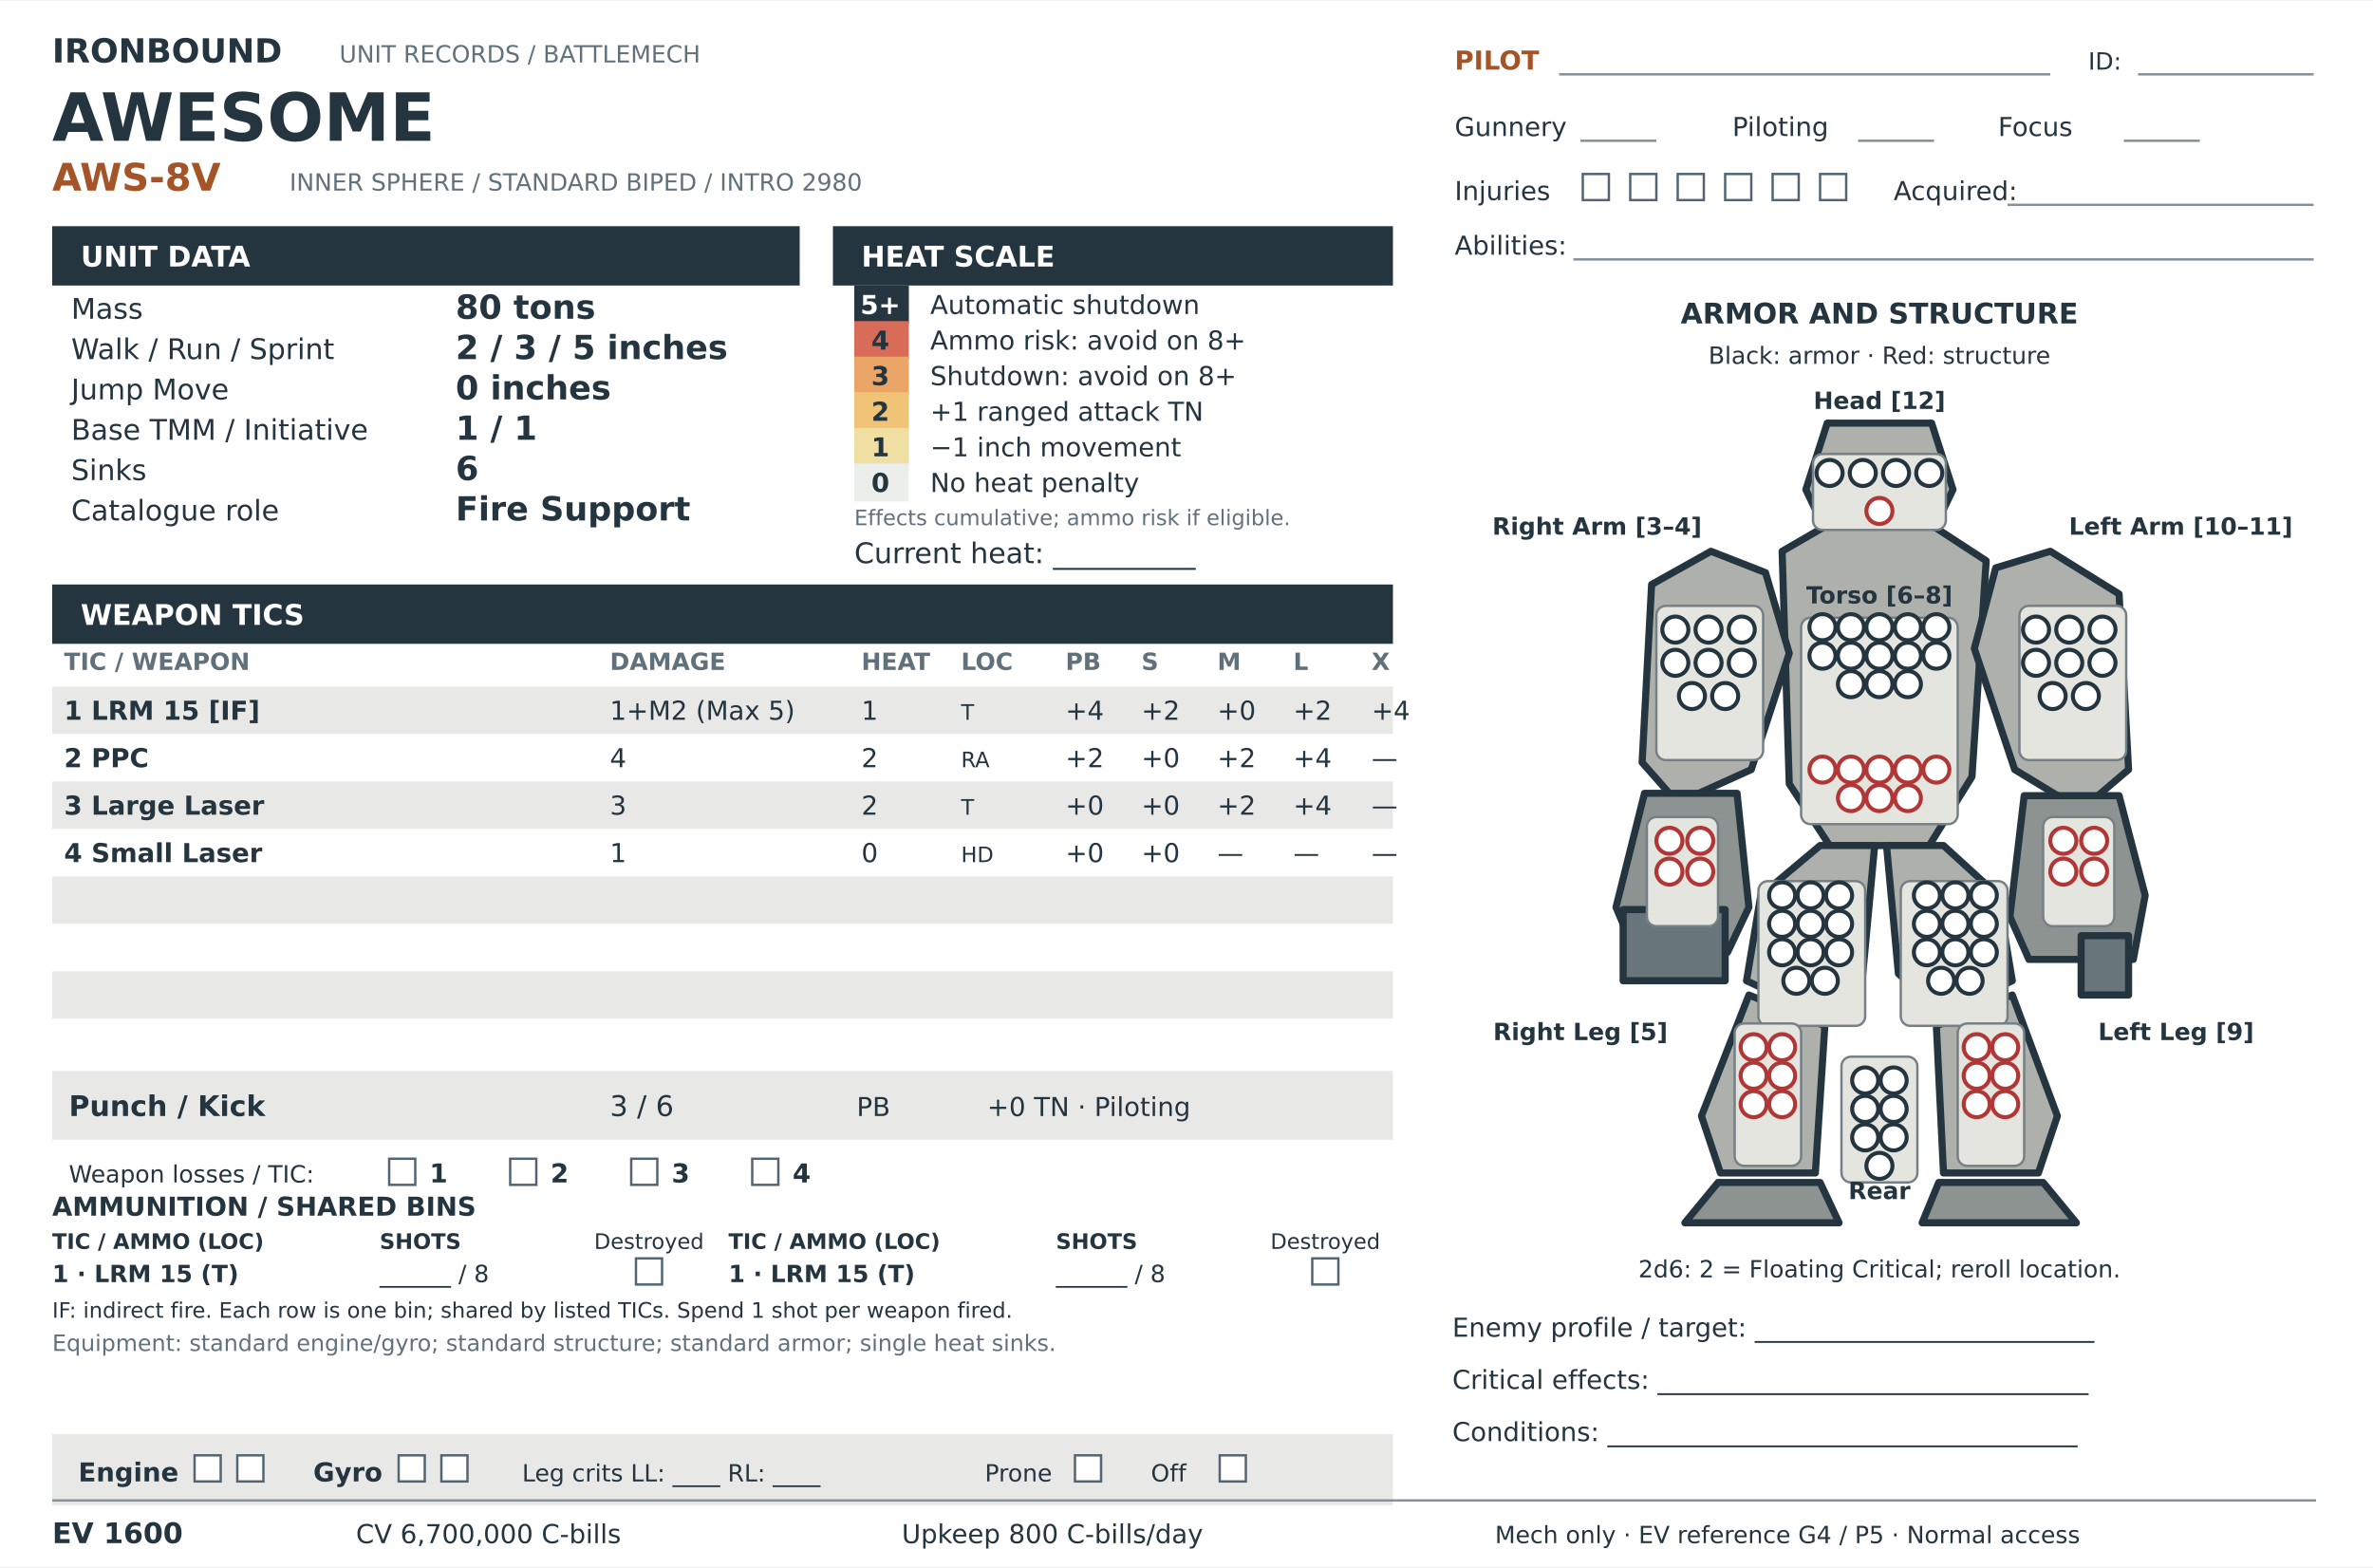
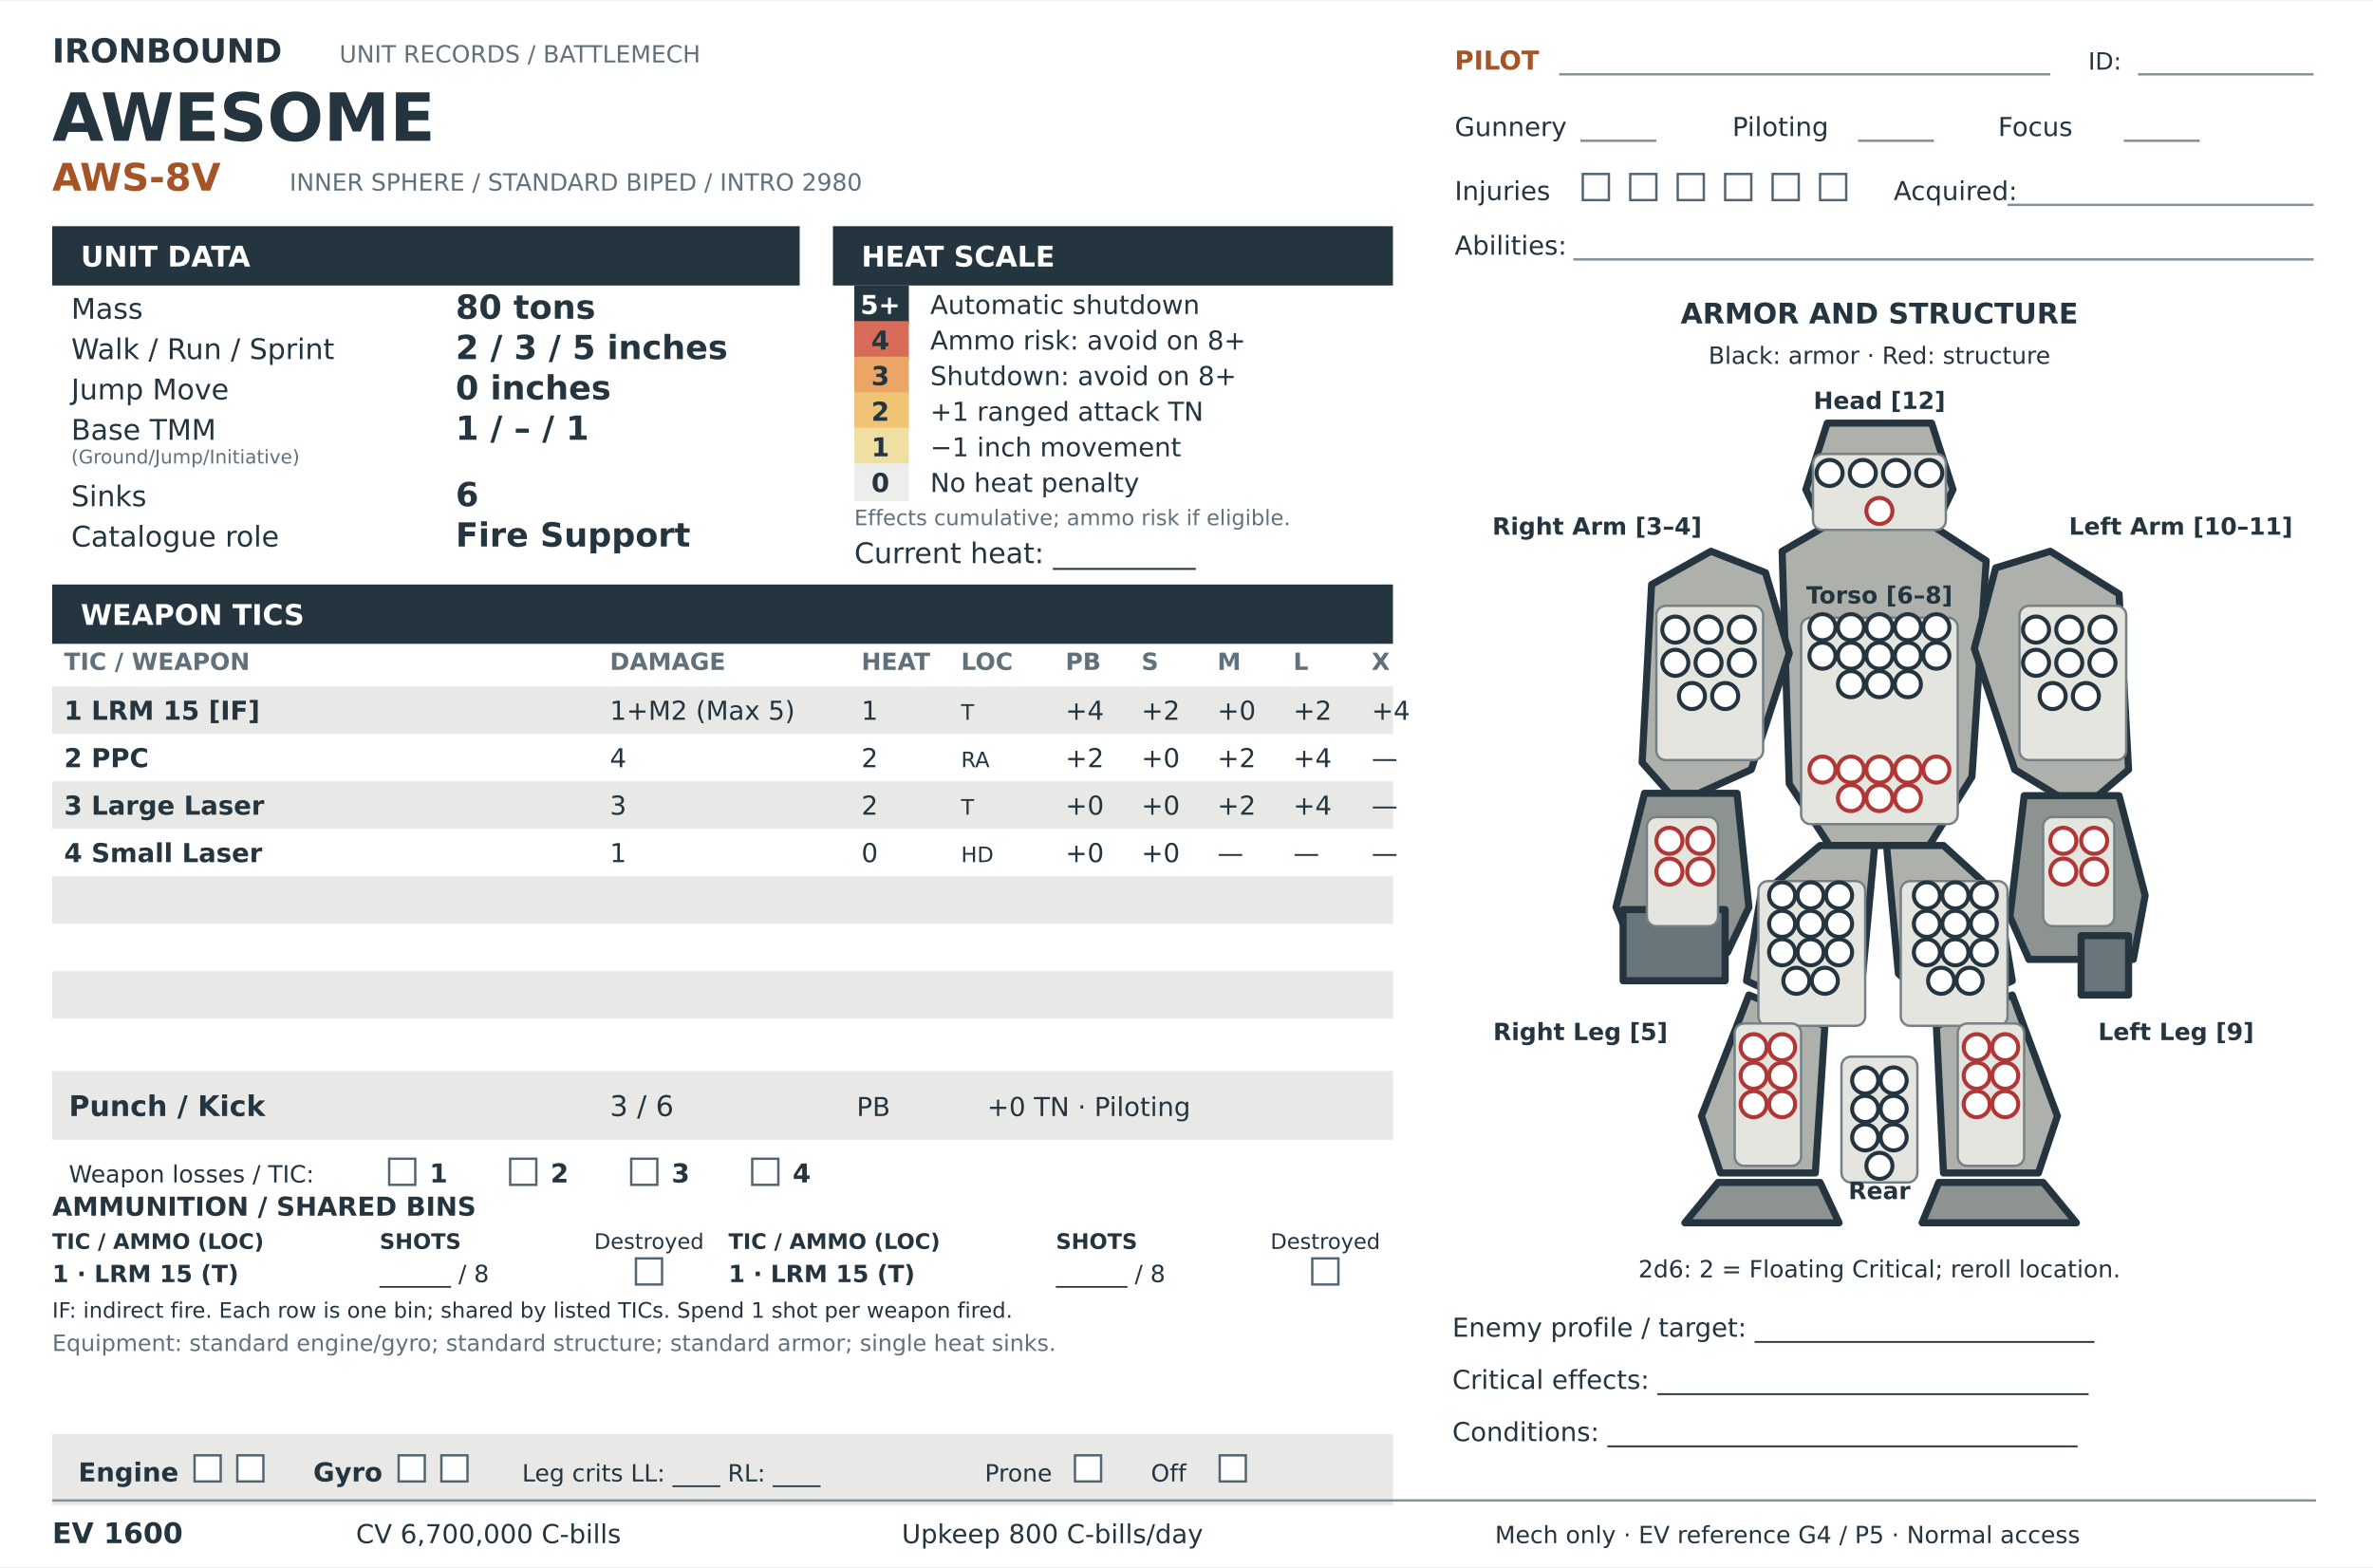
<svg xmlns="http://www.w3.org/2000/svg" width="277mm" height="183mm" viewBox="0 0 1000 660" role="img" aria-labelledby="title desc">
  <g font-family="Arial, Helvetica, sans-serif">
    <rect x="0" y="0" width="1000" height="660" rx="0" fill="#fff" stroke="none" />
    <text x="22" y="26" font-family="DejaVu Sans, Arial, sans-serif" font-size="14" font-weight="bold" fill="#243540" text-anchor="start">IRONBOUND</text>
    <text x="143" y="26" font-family="DejaVu Sans, Arial, sans-serif" font-size="10" fill="#61717c" text-anchor="start">UNIT RECORDS / BATTLEMECH</text>
    <text x="22" y="59" font-family="DejaVu Sans, Arial, sans-serif" font-size="28" font-weight="bold" fill="#243540" text-anchor="start">AWESOME</text>
    <text x="22" y="80" font-family="DejaVu Sans, Arial, sans-serif" font-size="16" font-weight="bold" fill="#a45426" text-anchor="start">AWS-8V</text>
    <text x="122" y="80" font-family="DejaVu Sans, Arial, sans-serif" font-size="10" fill="#61717c" text-anchor="start">INNER SPHERE / STANDARD BIPED / INTRO 2980</text>
    <text x="613" y="29" font-family="DejaVu Sans, Arial, sans-serif" font-size="11" font-weight="bold" fill="#a45426" text-anchor="start">PILOT</text>
    <path d="M657 31H864" fill="none" stroke="#83919a" />
    <text x="880" y="29" font-family="DejaVu Sans, Arial, sans-serif" font-size="10" fill="#243540" text-anchor="start">ID:</text>
    <path d="M901 31H975" fill="none" stroke="#83919a" />
    <text x="613" y="57" font-family="DejaVu Sans, Arial, sans-serif" font-size="11" fill="#243540" text-anchor="start">Gunnery</text>
    <path d="M666 59H698" fill="none" stroke="#83919a" />
    <text x="730" y="57" font-family="DejaVu Sans, Arial, sans-serif" font-size="11" fill="#243540" text-anchor="start">Piloting</text>
    <path d="M783 59H815" fill="none" stroke="#83919a" />
    <text x="842" y="57" font-family="DejaVu Sans, Arial, sans-serif" font-size="11" fill="#243540" text-anchor="start">Focus</text>
    <path d="M895 59H927" fill="none" stroke="#83919a" />
    <text x="613" y="84" font-family="DejaVu Sans, Arial, sans-serif" font-size="11" fill="#243540" text-anchor="start">Injuries</text>
    <rect x="667" y="73" width="11" height="11" rx="0" fill="#fff" stroke="#536572" />
    <rect x="687" y="73" width="11" height="11" rx="0" fill="#fff" stroke="#536572" />
    <rect x="707" y="73" width="11" height="11" rx="0" fill="#fff" stroke="#536572" />
    <rect x="727" y="73" width="11" height="11" rx="0" fill="#fff" stroke="#536572" />
    <rect x="747" y="73" width="11" height="11" rx="0" fill="#fff" stroke="#536572" />
    <rect x="767" y="73" width="11" height="11" rx="0" fill="#fff" stroke="#536572" />
    <text x="798" y="84" font-family="DejaVu Sans, Arial, sans-serif" font-size="11" fill="#243540" text-anchor="start">Acquired:</text>
    <path d="M846 86H975" fill="none" stroke="#83919a" />
    <text x="613" y="107" font-family="DejaVu Sans, Arial, sans-serif" font-size="11" fill="#243540" text-anchor="start">Abilities:</text>
    <path d="M663 109H975" fill="none" stroke="#83919a" />
    <rect x="22" y="95" width="315" height="25" rx="0" fill="#243540" stroke="none" />
    <text x="34" y="112" font-family="DejaVu Sans, Arial, sans-serif" font-size="12" font-weight="bold" fill="#fff" text-anchor="start">UNIT DATA</text>
    <rect x="351" y="95" width="236" height="25" rx="0" fill="#243540" stroke="none" />
    <text x="363" y="112" font-family="DejaVu Sans, Arial, sans-serif" font-size="12" font-weight="bold" fill="#fff" text-anchor="start">HEAT SCALE</text>
    <text x="30" y="134" font-family="DejaVu Sans, Arial, sans-serif" font-size="12" fill="#243540" text-anchor="start">Mass</text>
    <text x="192" y="134" font-family="DejaVu Sans, Arial, sans-serif" font-size="14" font-weight="bold" fill="#243540" text-anchor="start">80 tons</text>
    <text x="30" y="151" font-family="DejaVu Sans, Arial, sans-serif" font-size="12" fill="#243540" text-anchor="start">Walk / Run / Sprint</text>
    <text x="192" y="151" font-family="DejaVu Sans, Arial, sans-serif" font-size="14" font-weight="bold" fill="#243540" text-anchor="start">2 / 3 / 5 inches</text>
    <text x="30" y="168" font-family="DejaVu Sans, Arial, sans-serif" font-size="12" fill="#243540" text-anchor="start">Jump Move</text>
    <text x="192" y="168" font-family="DejaVu Sans, Arial, sans-serif" font-size="14" font-weight="bold" fill="#243540" text-anchor="start">0 inches</text>
-     <text x="30" y="185" font-family="DejaVu Sans, Arial, sans-serif" font-size="12" fill="#243540" text-anchor="start">Base TMM / Initiative</text>
-     <text x="192" y="185" font-family="DejaVu Sans, Arial, sans-serif" font-size="14" font-weight="bold" fill="#243540" text-anchor="start">1 / 1</text>
-     <text x="30" y="202" font-family="DejaVu Sans, Arial, sans-serif" font-size="12" fill="#243540" text-anchor="start">Sinks</text>
-     <text x="192" y="202" font-family="DejaVu Sans, Arial, sans-serif" font-size="14" font-weight="bold" fill="#243540" text-anchor="start">6</text>
-     <text x="30" y="219" font-family="DejaVu Sans, Arial, sans-serif" font-size="12" fill="#243540" text-anchor="start">Catalogue role</text>
-     <text x="192" y="219" font-family="DejaVu Sans, Arial, sans-serif" font-size="14" font-weight="bold" fill="#243540" text-anchor="start">Fire Support</text>
+     <text x="30" y="185" font-family="DejaVu Sans, Arial, sans-serif" font-size="12" fill="#243540" text-anchor="start">Base TMM</text>
+     <text x="30" y="195" font-family="DejaVu Sans, Arial, sans-serif" font-size="8" fill="#61717c" text-anchor="start">(Ground/Jump/Initiative)</text>
+     <text x="192" y="185" font-family="DejaVu Sans, Arial, sans-serif" font-size="14" font-weight="bold" fill="#243540" text-anchor="start">1 / – / 1</text>
+     <text x="30" y="213" font-family="DejaVu Sans, Arial, sans-serif" font-size="12" fill="#243540" text-anchor="start">Sinks</text>
+     <text x="192" y="213" font-family="DejaVu Sans, Arial, sans-serif" font-size="14" font-weight="bold" fill="#243540" text-anchor="start">6</text>
+     <text x="30" y="230" font-family="DejaVu Sans, Arial, sans-serif" font-size="12" fill="#243540" text-anchor="start">Catalogue role</text>
+     <text x="192" y="230" font-family="DejaVu Sans, Arial, sans-serif" font-size="14" font-weight="bold" fill="#243540" text-anchor="start">Fire Support</text>
    <rect x="360" y="120" width="23" height="16" rx="0" fill="#263640" stroke="none" />
    <text x="371" y="132" font-family="DejaVu Sans, Arial, sans-serif" font-size="11" font-weight="bold" fill="#fff" text-anchor="middle">5+</text>
    <text x="392" y="132" font-family="DejaVu Sans, Arial, sans-serif" font-size="11" fill="#243540" text-anchor="start">Automatic shutdown</text>
    <rect x="360" y="135" width="23" height="16" rx="0" fill="#d96c59" stroke="none" />
    <text x="371" y="147" font-family="DejaVu Sans, Arial, sans-serif" font-size="11" font-weight="bold" fill="#243540" text-anchor="middle">4</text>
    <text x="392" y="147" font-family="DejaVu Sans, Arial, sans-serif" font-size="11" fill="#243540" text-anchor="start">Ammo risk: avoid on 8+</text>
    <rect x="360" y="150" width="23" height="16" rx="0" fill="#eba667" stroke="none" />
    <text x="371" y="162" font-family="DejaVu Sans, Arial, sans-serif" font-size="11" font-weight="bold" fill="#243540" text-anchor="middle">3</text>
    <text x="392" y="162" font-family="DejaVu Sans, Arial, sans-serif" font-size="11" fill="#243540" text-anchor="start">Shutdown: avoid on 8+</text>
    <rect x="360" y="165" width="23" height="16" rx="0" fill="#f0c476" stroke="none" />
    <text x="371" y="177" font-family="DejaVu Sans, Arial, sans-serif" font-size="11" font-weight="bold" fill="#243540" text-anchor="middle">2</text>
    <text x="392" y="177" font-family="DejaVu Sans, Arial, sans-serif" font-size="11" fill="#243540" text-anchor="start">+1 ranged attack TN</text>
    <rect x="360" y="180" width="23" height="16" rx="0" fill="#efdfa2" stroke="none" />
    <text x="371" y="192" font-family="DejaVu Sans, Arial, sans-serif" font-size="11" font-weight="bold" fill="#243540" text-anchor="middle">1</text>
    <text x="392" y="192" font-family="DejaVu Sans, Arial, sans-serif" font-size="11" fill="#243540" text-anchor="start">−1 inch movement</text>
    <rect x="360" y="195" width="23" height="16" rx="0" fill="#eceeeb" stroke="none" />
    <text x="371" y="207" font-family="DejaVu Sans, Arial, sans-serif" font-size="11" font-weight="bold" fill="#243540" text-anchor="middle">0</text>
    <text x="392" y="207" font-family="DejaVu Sans, Arial, sans-serif" font-size="11" fill="#243540" text-anchor="start">No heat penalty</text>
    <text x="360" y="221" font-family="DejaVu Sans, Arial, sans-serif" font-size="9" fill="#61717c" text-anchor="start">Effects cumulative; ammo risk if eligible.</text>
    <text x="360" y="237" font-family="DejaVu Sans, Arial, sans-serif" font-size="12" fill="#243540" text-anchor="start">Current heat: __________</text>
    <rect x="22" y="246" width="565" height="25" rx="0" fill="#243540" stroke="none" />
    <text x="34" y="263" font-family="DejaVu Sans, Arial, sans-serif" font-size="12" font-weight="bold" fill="#fff" text-anchor="start">WEAPON TICS</text>
    <text x="27" y="282" font-family="DejaVu Sans, Arial, sans-serif" font-size="10" font-weight="bold" fill="#61717c" text-anchor="start">TIC / WEAPON</text>
    <text x="257" y="282" font-family="DejaVu Sans, Arial, sans-serif" font-size="10" font-weight="bold" fill="#61717c" text-anchor="start">DAMAGE</text>
    <text x="363" y="282" font-family="DejaVu Sans, Arial, sans-serif" font-size="10" font-weight="bold" fill="#61717c" text-anchor="start">HEAT</text>
    <text x="405" y="282" font-family="DejaVu Sans, Arial, sans-serif" font-size="10" font-weight="bold" fill="#61717c" text-anchor="start">LOC</text>
    <text x="449" y="282" font-family="DejaVu Sans, Arial, sans-serif" font-size="10" font-weight="bold" fill="#61717c" text-anchor="start">PB</text>
    <text x="481" y="282" font-family="DejaVu Sans, Arial, sans-serif" font-size="10" font-weight="bold" fill="#61717c" text-anchor="start">S</text>
    <text x="513" y="282" font-family="DejaVu Sans, Arial, sans-serif" font-size="10" font-weight="bold" fill="#61717c" text-anchor="start">M</text>
    <text x="545" y="282" font-family="DejaVu Sans, Arial, sans-serif" font-size="10" font-weight="bold" fill="#61717c" text-anchor="start">L</text>
    <text x="578" y="282" font-family="DejaVu Sans, Arial, sans-serif" font-size="10" font-weight="bold" fill="#61717c" text-anchor="start">X</text>
    <rect x="22" y="289" width="565" height="20" rx="0" fill="#e8e9e7" stroke="none" />
    <text x="27" y="303" font-family="DejaVu Sans, Arial, sans-serif" font-size="11" fill="#243540" text-anchor="start" font-weight="bold">1  LRM 15 [IF]</text>
    <text x="257" y="303" font-family="DejaVu Sans, Arial, sans-serif" font-size="11" fill="#243540" text-anchor="start">1+M2 (Max 5)</text>
    <text x="363" y="303" font-family="DejaVu Sans, Arial, sans-serif" font-size="11" fill="#243540" text-anchor="start">1</text>
    <text x="405" y="303" font-family="DejaVu Sans, Arial, sans-serif" font-size="9" fill="#243540" text-anchor="start">T</text>
    <text x="449" y="303" font-family="DejaVu Sans, Arial, sans-serif" font-size="11" fill="#243540" text-anchor="start">+4</text>
    <text x="481" y="303" font-family="DejaVu Sans, Arial, sans-serif" font-size="11" fill="#243540" text-anchor="start">+2</text>
    <text x="513" y="303" font-family="DejaVu Sans, Arial, sans-serif" font-size="11" fill="#243540" text-anchor="start">+0</text>
    <text x="545" y="303" font-family="DejaVu Sans, Arial, sans-serif" font-size="11" fill="#243540" text-anchor="start">+2</text>
    <text x="578" y="303" font-family="DejaVu Sans, Arial, sans-serif" font-size="11" fill="#243540" text-anchor="start">+4</text>
    <text x="27" y="323" font-family="DejaVu Sans, Arial, sans-serif" font-size="11" fill="#243540" text-anchor="start" font-weight="bold">2  PPC</text>
    <text x="257" y="323" font-family="DejaVu Sans, Arial, sans-serif" font-size="11" fill="#243540" text-anchor="start">4</text>
    <text x="363" y="323" font-family="DejaVu Sans, Arial, sans-serif" font-size="11" fill="#243540" text-anchor="start">2</text>
    <text x="405" y="323" font-family="DejaVu Sans, Arial, sans-serif" font-size="9" fill="#243540" text-anchor="start">RA</text>
    <text x="449" y="323" font-family="DejaVu Sans, Arial, sans-serif" font-size="11" fill="#243540" text-anchor="start">+2</text>
    <text x="481" y="323" font-family="DejaVu Sans, Arial, sans-serif" font-size="11" fill="#243540" text-anchor="start">+0</text>
    <text x="513" y="323" font-family="DejaVu Sans, Arial, sans-serif" font-size="11" fill="#243540" text-anchor="start">+2</text>
    <text x="545" y="323" font-family="DejaVu Sans, Arial, sans-serif" font-size="11" fill="#243540" text-anchor="start">+4</text>
    <text x="578" y="323" font-family="DejaVu Sans, Arial, sans-serif" font-size="11" fill="#243540" text-anchor="start">—</text>
    <rect x="22" y="329" width="565" height="20" rx="0" fill="#e8e9e7" stroke="none" />
    <text x="27" y="343" font-family="DejaVu Sans, Arial, sans-serif" font-size="11" fill="#243540" text-anchor="start" font-weight="bold">3  Large Laser</text>
    <text x="257" y="343" font-family="DejaVu Sans, Arial, sans-serif" font-size="11" fill="#243540" text-anchor="start">3</text>
    <text x="363" y="343" font-family="DejaVu Sans, Arial, sans-serif" font-size="11" fill="#243540" text-anchor="start">2</text>
    <text x="405" y="343" font-family="DejaVu Sans, Arial, sans-serif" font-size="9" fill="#243540" text-anchor="start">T</text>
    <text x="449" y="343" font-family="DejaVu Sans, Arial, sans-serif" font-size="11" fill="#243540" text-anchor="start">+0</text>
    <text x="481" y="343" font-family="DejaVu Sans, Arial, sans-serif" font-size="11" fill="#243540" text-anchor="start">+0</text>
    <text x="513" y="343" font-family="DejaVu Sans, Arial, sans-serif" font-size="11" fill="#243540" text-anchor="start">+2</text>
    <text x="545" y="343" font-family="DejaVu Sans, Arial, sans-serif" font-size="11" fill="#243540" text-anchor="start">+4</text>
    <text x="578" y="343" font-family="DejaVu Sans, Arial, sans-serif" font-size="11" fill="#243540" text-anchor="start">—</text>
    <text x="27" y="363" font-family="DejaVu Sans, Arial, sans-serif" font-size="11" fill="#243540" text-anchor="start" font-weight="bold">4  Small Laser</text>
    <text x="257" y="363" font-family="DejaVu Sans, Arial, sans-serif" font-size="11" fill="#243540" text-anchor="start">1</text>
    <text x="363" y="363" font-family="DejaVu Sans, Arial, sans-serif" font-size="11" fill="#243540" text-anchor="start">0</text>
    <text x="405" y="363" font-family="DejaVu Sans, Arial, sans-serif" font-size="9" fill="#243540" text-anchor="start">HD</text>
    <text x="449" y="363" font-family="DejaVu Sans, Arial, sans-serif" font-size="11" fill="#243540" text-anchor="start">+0</text>
    <text x="481" y="363" font-family="DejaVu Sans, Arial, sans-serif" font-size="11" fill="#243540" text-anchor="start">+0</text>
    <text x="513" y="363" font-family="DejaVu Sans, Arial, sans-serif" font-size="11" fill="#243540" text-anchor="start">—</text>
    <text x="545" y="363" font-family="DejaVu Sans, Arial, sans-serif" font-size="11" fill="#243540" text-anchor="start">—</text>
    <text x="578" y="363" font-family="DejaVu Sans, Arial, sans-serif" font-size="11" fill="#243540" text-anchor="start">—</text>
    <rect x="22" y="369" width="565" height="20" rx="0" fill="#e8e9e7" stroke="none" />
    <text x="27" y="383" font-family="DejaVu Sans, Arial, sans-serif" font-size="11" fill="#243540" text-anchor="start" font-weight="bold" />
    <text x="257" y="383" font-family="DejaVu Sans, Arial, sans-serif" font-size="11" fill="#243540" text-anchor="start" />
    <text x="363" y="383" font-family="DejaVu Sans, Arial, sans-serif" font-size="11" fill="#243540" text-anchor="start" />
    <text x="405" y="383" font-family="DejaVu Sans, Arial, sans-serif" font-size="9" fill="#243540" text-anchor="start" />
    <text x="449" y="383" font-family="DejaVu Sans, Arial, sans-serif" font-size="11" fill="#243540" text-anchor="start" />
    <text x="481" y="383" font-family="DejaVu Sans, Arial, sans-serif" font-size="11" fill="#243540" text-anchor="start" />
    <text x="513" y="383" font-family="DejaVu Sans, Arial, sans-serif" font-size="11" fill="#243540" text-anchor="start" />
    <text x="545" y="383" font-family="DejaVu Sans, Arial, sans-serif" font-size="11" fill="#243540" text-anchor="start" />
    <text x="578" y="383" font-family="DejaVu Sans, Arial, sans-serif" font-size="11" fill="#243540" text-anchor="start" />
    <text x="27" y="403" font-family="DejaVu Sans, Arial, sans-serif" font-size="11" fill="#243540" text-anchor="start" font-weight="bold" />
    <text x="257" y="403" font-family="DejaVu Sans, Arial, sans-serif" font-size="11" fill="#243540" text-anchor="start" />
    <text x="363" y="403" font-family="DejaVu Sans, Arial, sans-serif" font-size="11" fill="#243540" text-anchor="start" />
    <text x="405" y="403" font-family="DejaVu Sans, Arial, sans-serif" font-size="9" fill="#243540" text-anchor="start" />
    <text x="449" y="403" font-family="DejaVu Sans, Arial, sans-serif" font-size="11" fill="#243540" text-anchor="start" />
    <text x="481" y="403" font-family="DejaVu Sans, Arial, sans-serif" font-size="11" fill="#243540" text-anchor="start" />
    <text x="513" y="403" font-family="DejaVu Sans, Arial, sans-serif" font-size="11" fill="#243540" text-anchor="start" />
    <text x="545" y="403" font-family="DejaVu Sans, Arial, sans-serif" font-size="11" fill="#243540" text-anchor="start" />
    <text x="578" y="403" font-family="DejaVu Sans, Arial, sans-serif" font-size="11" fill="#243540" text-anchor="start" />
    <rect x="22" y="409" width="565" height="20" rx="0" fill="#e8e9e7" stroke="none" />
    <text x="27" y="423" font-family="DejaVu Sans, Arial, sans-serif" font-size="11" fill="#243540" text-anchor="start" font-weight="bold" />
    <text x="257" y="423" font-family="DejaVu Sans, Arial, sans-serif" font-size="11" fill="#243540" text-anchor="start" />
    <text x="363" y="423" font-family="DejaVu Sans, Arial, sans-serif" font-size="11" fill="#243540" text-anchor="start" />
    <text x="405" y="423" font-family="DejaVu Sans, Arial, sans-serif" font-size="9" fill="#243540" text-anchor="start" />
    <text x="449" y="423" font-family="DejaVu Sans, Arial, sans-serif" font-size="11" fill="#243540" text-anchor="start" />
    <text x="481" y="423" font-family="DejaVu Sans, Arial, sans-serif" font-size="11" fill="#243540" text-anchor="start" />
    <text x="513" y="423" font-family="DejaVu Sans, Arial, sans-serif" font-size="11" fill="#243540" text-anchor="start" />
    <text x="545" y="423" font-family="DejaVu Sans, Arial, sans-serif" font-size="11" fill="#243540" text-anchor="start" />
    <text x="578" y="423" font-family="DejaVu Sans, Arial, sans-serif" font-size="11" fill="#243540" text-anchor="start" />
    <text x="27" y="443" font-family="DejaVu Sans, Arial, sans-serif" font-size="11" fill="#243540" text-anchor="start" font-weight="bold" />
    <text x="257" y="443" font-family="DejaVu Sans, Arial, sans-serif" font-size="11" fill="#243540" text-anchor="start" />
    <text x="363" y="443" font-family="DejaVu Sans, Arial, sans-serif" font-size="11" fill="#243540" text-anchor="start" />
    <text x="405" y="443" font-family="DejaVu Sans, Arial, sans-serif" font-size="9" fill="#243540" text-anchor="start" />
    <text x="449" y="443" font-family="DejaVu Sans, Arial, sans-serif" font-size="11" fill="#243540" text-anchor="start" />
    <text x="481" y="443" font-family="DejaVu Sans, Arial, sans-serif" font-size="11" fill="#243540" text-anchor="start" />
    <text x="513" y="443" font-family="DejaVu Sans, Arial, sans-serif" font-size="11" fill="#243540" text-anchor="start" />
    <text x="545" y="443" font-family="DejaVu Sans, Arial, sans-serif" font-size="11" fill="#243540" text-anchor="start" />
    <text x="578" y="443" font-family="DejaVu Sans, Arial, sans-serif" font-size="11" fill="#243540" text-anchor="start" />
    <rect x="22" y="451" width="565" height="29" rx="0" fill="#e8e9e7" stroke="none" />
    <text x="29" y="470" font-family="DejaVu Sans, Arial, sans-serif" font-size="12" font-weight="bold" fill="#243540" text-anchor="start">Punch / Kick</text>
    <text x="257" y="470" font-family="DejaVu Sans, Arial, sans-serif" font-size="12" fill="#243540" text-anchor="start">3 / 6</text>
    <text x="361" y="470" font-family="DejaVu Sans, Arial, sans-serif" font-size="11" fill="#243540" text-anchor="start">PB</text>
    <text x="416" y="470" font-family="DejaVu Sans, Arial, sans-serif" font-size="11" fill="#243540" text-anchor="start">+0 TN · Piloting</text>
    <rect x="22" y="604" width="565" height="30" rx="0" fill="#e8e9e7" stroke="none" />
    <text x="33" y="624" font-family="DejaVu Sans, Arial, sans-serif" font-size="11" font-weight="bold" fill="#243540" text-anchor="start">Engine</text>
    <rect x="82" y="613" width="11" height="11" rx="0" fill="#fff" stroke="#536572" />
    <rect x="100" y="613" width="11" height="11" rx="0" fill="#fff" stroke="#536572" />
    <text x="132" y="624" font-family="DejaVu Sans, Arial, sans-serif" font-size="11" font-weight="bold" fill="#243540" text-anchor="start">Gyro</text>
    <rect x="168" y="613" width="11" height="11" rx="0" fill="#fff" stroke="#536572" />
    <rect x="186" y="613" width="11" height="11" rx="0" fill="#fff" stroke="#536572" />
    <text x="220" y="624" font-family="DejaVu Sans, Arial, sans-serif" font-size="10" fill="#243540" text-anchor="start">Leg crits  LL: ____  RL: ____</text>
    <text x="415" y="624" font-family="DejaVu Sans, Arial, sans-serif" font-size="10" fill="#243540" text-anchor="start">Prone</text>
    <rect x="453" y="613" width="11" height="11" rx="0" fill="#fff" stroke="#536572" />
    <text x="485" y="624" font-family="DejaVu Sans, Arial, sans-serif" font-size="10" fill="#243540" text-anchor="start">Off</text>
    <rect x="514" y="613" width="11" height="11" rx="0" fill="#fff" stroke="#536572" />
    <g transform="translate(612 120)">
      <text x="180" y="16" font-family="DejaVu Sans, Arial, sans-serif" font-size="12" font-weight="bold" fill="#243540" text-anchor="middle">ARMOR AND STRUCTURE</text>
      <text x="180" y="33" font-family="DejaVu Sans, Arial, sans-serif" font-size="10" fill="#243540" text-anchor="middle">Black: armor · Red: structure</text>
      <path d="M158 58H202L211 86L200 109H160L149 86Z" fill="#aeb1ab" stroke="#243540" stroke-width="3" stroke-linejoin="round" />
      <path d="M139 112L158 101H202L225 116L219 207L201 236H159L142 210Z" fill="#aeb1ab" stroke="#243540" stroke-width="3" stroke-linejoin="round" />
      <path d="M132 121L109 112L84 126L80 201L95 218L126 204L142 155Z" fill="#aeb1ab" stroke="#243540" stroke-width="3" stroke-linejoin="round" />
      <path d="M229 119L252 112L281 130L285 204L265 221L237 204L220 153Z" fill="#aeb1ab" stroke="#243540" stroke-width="3" stroke-linejoin="round" />
      <path d="M81 214H120L125 262L116 281H77L69 262Z" fill="#8d9390" stroke="#243540" stroke-width="3" stroke-linejoin="round" />
      <path d="M241 215H281L292 257L287 284H243L235 266Z" fill="#8d9390" stroke="#243540" stroke-width="3" stroke-linejoin="round" />
      <path d="M72 263H115V293H72Z" fill="#68757a" stroke="#243540" stroke-width="3" stroke-linejoin="round" />
      <path d="M265 274H285V299H265Z" fill="#68757a" stroke="#243540" stroke-width="3" stroke-linejoin="round" />
      <path d="M155 236H178L173 290L154 307L124 293L130 257Z" fill="#aeb1ab" stroke="#243540" stroke-width="3" stroke-linejoin="round" />
      <path d="M183 236H207L230 257L236 293L206 307L188 290Z" fill="#aeb1ab" stroke="#243540" stroke-width="3" stroke-linejoin="round" />
      <path d="M125 299L157 312L153 374H113L105 350Z" fill="#aeb1ab" stroke="#243540" stroke-width="3" stroke-linejoin="round" />
      <path d="M204 312L236 299L255 350L247 374H207Z" fill="#aeb1ab" stroke="#243540" stroke-width="3" stroke-linejoin="round" />
      <path d="M112 378H155L163 395H98Z" fill="#8d9390" stroke="#243540" stroke-width="3" stroke-linejoin="round" />
      <path d="M205 378H249L263 395H198Z" fill="#8d9390" stroke="#243540" stroke-width="3" stroke-linejoin="round" />
      <rect x="152" y="71" width="56" height="32" rx="4" fill="#e4e5df" stroke="#748086" />
      <rect x="147" y="140" width="66" height="87" rx="4" fill="#e4e5df" stroke="#748086" />
      <rect x="86" y="135" width="45" height="65" rx="4" fill="#e4e5df" stroke="#748086" />
      <rect x="239" y="135" width="45" height="65" rx="4" fill="#e4e5df" stroke="#748086" />
      <rect x="82" y="224" width="30" height="46" rx="4" fill="#e4e5df" stroke="#748086" />
      <rect x="249" y="224" width="30" height="46" rx="4" fill="#e4e5df" stroke="#748086" />
      <rect x="129" y="251" width="45" height="61" rx="4" fill="#e4e5df" stroke="#748086" />
      <rect x="189" y="251" width="45" height="61" rx="4" fill="#e4e5df" stroke="#748086" />
      <rect x="119" y="311" width="28" height="60" rx="4" fill="#e4e5df" stroke="#748086" />
      <rect x="213" y="311" width="28" height="60" rx="4" fill="#e4e5df" stroke="#748086" />
      <rect x="164" y="325" width="32" height="53" rx="4" fill="#e4e5df" stroke="#748086" />
      <text x="180" y="52" font-family="DejaVu Sans, Arial, sans-serif" font-size="10" font-weight="bold" fill="#243540" text-anchor="middle">Head [12]</text>
      <text x="180" y="134" font-family="DejaVu Sans, Arial, sans-serif" font-size="10" font-weight="bold" fill="#243540" text-anchor="middle">Torso [6–8]</text>
      <text x="61" y="105" font-family="DejaVu Sans, Arial, sans-serif" font-size="10" font-weight="bold" fill="#243540" text-anchor="middle">Right Arm [3–4]</text>
      <text x="307" y="105" font-family="DejaVu Sans, Arial, sans-serif" font-size="10" font-weight="bold" fill="#243540" text-anchor="middle">Left Arm [10–11]</text>
      <text x="54" y="318" font-family="DejaVu Sans, Arial, sans-serif" font-size="10" font-weight="bold" fill="#243540" text-anchor="middle">Right Leg [5]</text>
      <text x="305" y="318" font-family="DejaVu Sans, Arial, sans-serif" font-size="10" font-weight="bold" fill="#243540" text-anchor="middle">Left Leg [9]</text>
      <text x="180" y="385" font-family="DejaVu Sans, Arial, sans-serif" font-size="10" font-weight="bold" fill="#243540" text-anchor="middle">Rear</text>
      <text x="180" y="418" font-family="DejaVu Sans, Arial, sans-serif" font-size="10" fill="#243540" text-anchor="middle">2d6: 2 = Floating Critical; reroll location.</text>
      <text x="0" y="443" font-family="DejaVu Sans, Arial, sans-serif" font-size="11" fill="#243540" text-anchor="start">Enemy profile / target: __________________________</text>
      <text x="0" y="465" font-family="DejaVu Sans, Arial, sans-serif" font-size="11" fill="#243540" text-anchor="start">Critical effects: _________________________________</text>
      <text x="0" y="487" font-family="DejaVu Sans, Arial, sans-serif" font-size="11" fill="#243540" text-anchor="start">Conditions: ____________________________________</text>
      <circle cx="159.0" cy="79" r="5.5" fill="#fff" stroke="#243540" stroke-width="1.7" />
      <circle cx="173.0" cy="79" r="5.5" fill="#fff" stroke="#243540" stroke-width="1.7" />
      <circle cx="187.0" cy="79" r="5.5" fill="#fff" stroke="#243540" stroke-width="1.7" />
      <circle cx="201.0" cy="79" r="5.5" fill="#fff" stroke="#243540" stroke-width="1.7" />
      <circle cx="180.0" cy="95" r="5.5" fill="#fff" stroke="#b13737" stroke-width="1.7" />
      <circle cx="156.0" cy="144" r="5.5" fill="#fff" stroke="#243540" stroke-width="1.7" />
      <circle cx="168.0" cy="144" r="5.5" fill="#fff" stroke="#243540" stroke-width="1.7" />
      <circle cx="180.0" cy="144" r="5.5" fill="#fff" stroke="#243540" stroke-width="1.7" />
      <circle cx="192.0" cy="144" r="5.5" fill="#fff" stroke="#243540" stroke-width="1.7" />
      <circle cx="204.0" cy="144" r="5.5" fill="#fff" stroke="#243540" stroke-width="1.7" />
      <circle cx="156.0" cy="156" r="5.5" fill="#fff" stroke="#243540" stroke-width="1.7" />
      <circle cx="168.0" cy="156" r="5.5" fill="#fff" stroke="#243540" stroke-width="1.7" />
      <circle cx="180.0" cy="156" r="5.5" fill="#fff" stroke="#243540" stroke-width="1.7" />
      <circle cx="192.0" cy="156" r="5.5" fill="#fff" stroke="#243540" stroke-width="1.7" />
      <circle cx="204.0" cy="156" r="5.5" fill="#fff" stroke="#243540" stroke-width="1.7" />
      <circle cx="168.0" cy="168" r="5.5" fill="#fff" stroke="#243540" stroke-width="1.7" />
      <circle cx="180.0" cy="168" r="5.5" fill="#fff" stroke="#243540" stroke-width="1.7" />
      <circle cx="192.0" cy="168" r="5.5" fill="#fff" stroke="#243540" stroke-width="1.7" />
      <circle cx="156.0" cy="204" r="5.5" fill="#fff" stroke="#b13737" stroke-width="1.7" />
      <circle cx="168.0" cy="204" r="5.5" fill="#fff" stroke="#b13737" stroke-width="1.7" />
      <circle cx="180.0" cy="204" r="5.5" fill="#fff" stroke="#b13737" stroke-width="1.7" />
      <circle cx="192.0" cy="204" r="5.5" fill="#fff" stroke="#b13737" stroke-width="1.7" />
      <circle cx="204.0" cy="204" r="5.5" fill="#fff" stroke="#b13737" stroke-width="1.7" />
      <circle cx="168.0" cy="216" r="5.5" fill="#fff" stroke="#b13737" stroke-width="1.7" />
      <circle cx="180.0" cy="216" r="5.5" fill="#fff" stroke="#b13737" stroke-width="1.7" />
      <circle cx="192.0" cy="216" r="5.5" fill="#fff" stroke="#b13737" stroke-width="1.7" />
      <circle cx="94.0" cy="145" r="5.5" fill="#fff" stroke="#243540" stroke-width="1.7" />
      <circle cx="108.0" cy="145" r="5.5" fill="#fff" stroke="#243540" stroke-width="1.7" />
      <circle cx="122.0" cy="145" r="5.5" fill="#fff" stroke="#243540" stroke-width="1.7" />
      <circle cx="94.0" cy="159" r="5.5" fill="#fff" stroke="#243540" stroke-width="1.7" />
      <circle cx="108.0" cy="159" r="5.5" fill="#fff" stroke="#243540" stroke-width="1.7" />
      <circle cx="122.0" cy="159" r="5.5" fill="#fff" stroke="#243540" stroke-width="1.7" />
      <circle cx="101.0" cy="173" r="5.5" fill="#fff" stroke="#243540" stroke-width="1.7" />
      <circle cx="115.0" cy="173" r="5.5" fill="#fff" stroke="#243540" stroke-width="1.7" />
      <circle cx="91.5" cy="234" r="5.5" fill="#fff" stroke="#b13737" stroke-width="1.7" />
      <circle cx="104.5" cy="234" r="5.5" fill="#fff" stroke="#b13737" stroke-width="1.7" />
      <circle cx="91.5" cy="247" r="5.5" fill="#fff" stroke="#b13737" stroke-width="1.7" />
      <circle cx="104.5" cy="247" r="5.5" fill="#fff" stroke="#b13737" stroke-width="1.7" />
      <circle cx="246.0" cy="145" r="5.5" fill="#fff" stroke="#243540" stroke-width="1.7" />
      <circle cx="260.0" cy="145" r="5.5" fill="#fff" stroke="#243540" stroke-width="1.7" />
      <circle cx="274.0" cy="145" r="5.5" fill="#fff" stroke="#243540" stroke-width="1.7" />
      <circle cx="246.0" cy="159" r="5.5" fill="#fff" stroke="#243540" stroke-width="1.7" />
      <circle cx="260.0" cy="159" r="5.5" fill="#fff" stroke="#243540" stroke-width="1.7" />
      <circle cx="274.0" cy="159" r="5.5" fill="#fff" stroke="#243540" stroke-width="1.7" />
      <circle cx="253.0" cy="173" r="5.5" fill="#fff" stroke="#243540" stroke-width="1.7" />
      <circle cx="267.0" cy="173" r="5.5" fill="#fff" stroke="#243540" stroke-width="1.7" />
      <circle cx="257.5" cy="234" r="5.5" fill="#fff" stroke="#b13737" stroke-width="1.7" />
      <circle cx="270.5" cy="234" r="5.5" fill="#fff" stroke="#b13737" stroke-width="1.7" />
      <circle cx="257.5" cy="247" r="5.5" fill="#fff" stroke="#b13737" stroke-width="1.7" />
      <circle cx="270.5" cy="247" r="5.5" fill="#fff" stroke="#b13737" stroke-width="1.7" />
      <circle cx="139.0" cy="257" r="5.5" fill="#fff" stroke="#243540" stroke-width="1.7" />
      <circle cx="151.0" cy="257" r="5.5" fill="#fff" stroke="#243540" stroke-width="1.7" />
      <circle cx="163.0" cy="257" r="5.5" fill="#fff" stroke="#243540" stroke-width="1.7" />
      <circle cx="139.0" cy="269" r="5.5" fill="#fff" stroke="#243540" stroke-width="1.7" />
      <circle cx="151.0" cy="269" r="5.5" fill="#fff" stroke="#243540" stroke-width="1.7" />
      <circle cx="163.0" cy="269" r="5.5" fill="#fff" stroke="#243540" stroke-width="1.7" />
      <circle cx="139.0" cy="281" r="5.5" fill="#fff" stroke="#243540" stroke-width="1.7" />
      <circle cx="151.0" cy="281" r="5.5" fill="#fff" stroke="#243540" stroke-width="1.7" />
      <circle cx="163.0" cy="281" r="5.5" fill="#fff" stroke="#243540" stroke-width="1.7" />
      <circle cx="145.0" cy="293" r="5.5" fill="#fff" stroke="#243540" stroke-width="1.7" />
      <circle cx="157.0" cy="293" r="5.5" fill="#fff" stroke="#243540" stroke-width="1.7" />
      <circle cx="127.0" cy="321" r="5.5" fill="#fff" stroke="#b13737" stroke-width="1.7" />
      <circle cx="139.0" cy="321" r="5.5" fill="#fff" stroke="#b13737" stroke-width="1.7" />
      <circle cx="127.0" cy="333" r="5.5" fill="#fff" stroke="#b13737" stroke-width="1.7" />
      <circle cx="139.0" cy="333" r="5.5" fill="#fff" stroke="#b13737" stroke-width="1.7" />
      <circle cx="127.0" cy="345" r="5.5" fill="#fff" stroke="#b13737" stroke-width="1.7" />
      <circle cx="139.0" cy="345" r="5.5" fill="#fff" stroke="#b13737" stroke-width="1.7" />
      <circle cx="200.0" cy="257" r="5.5" fill="#fff" stroke="#243540" stroke-width="1.7" />
      <circle cx="212.0" cy="257" r="5.5" fill="#fff" stroke="#243540" stroke-width="1.7" />
      <circle cx="224.0" cy="257" r="5.5" fill="#fff" stroke="#243540" stroke-width="1.7" />
      <circle cx="200.0" cy="269" r="5.5" fill="#fff" stroke="#243540" stroke-width="1.7" />
      <circle cx="212.0" cy="269" r="5.5" fill="#fff" stroke="#243540" stroke-width="1.7" />
      <circle cx="224.0" cy="269" r="5.5" fill="#fff" stroke="#243540" stroke-width="1.7" />
      <circle cx="200.0" cy="281" r="5.5" fill="#fff" stroke="#243540" stroke-width="1.7" />
      <circle cx="212.0" cy="281" r="5.5" fill="#fff" stroke="#243540" stroke-width="1.7" />
      <circle cx="224.0" cy="281" r="5.5" fill="#fff" stroke="#243540" stroke-width="1.7" />
      <circle cx="206.0" cy="293" r="5.5" fill="#fff" stroke="#243540" stroke-width="1.7" />
      <circle cx="218.0" cy="293" r="5.5" fill="#fff" stroke="#243540" stroke-width="1.7" />
      <circle cx="221.0" cy="321" r="5.5" fill="#fff" stroke="#b13737" stroke-width="1.7" />
      <circle cx="233.0" cy="321" r="5.5" fill="#fff" stroke="#b13737" stroke-width="1.7" />
      <circle cx="221.0" cy="333" r="5.5" fill="#fff" stroke="#b13737" stroke-width="1.7" />
      <circle cx="233.0" cy="333" r="5.5" fill="#fff" stroke="#b13737" stroke-width="1.7" />
      <circle cx="221.0" cy="345" r="5.5" fill="#fff" stroke="#b13737" stroke-width="1.7" />
      <circle cx="233.0" cy="345" r="5.5" fill="#fff" stroke="#b13737" stroke-width="1.7" />
      <circle cx="174.0" cy="335" r="5.5" fill="#fff" stroke="#243540" stroke-width="1.7" />
      <circle cx="186.0" cy="335" r="5.5" fill="#fff" stroke="#243540" stroke-width="1.7" />
      <circle cx="174.0" cy="347" r="5.5" fill="#fff" stroke="#243540" stroke-width="1.7" />
      <circle cx="186.0" cy="347" r="5.5" fill="#fff" stroke="#243540" stroke-width="1.7" />
      <circle cx="174.0" cy="359" r="5.5" fill="#fff" stroke="#243540" stroke-width="1.7" />
      <circle cx="186.0" cy="359" r="5.5" fill="#fff" stroke="#243540" stroke-width="1.7" />
      <circle cx="180.0" cy="371" r="5.5" fill="#fff" stroke="#243540" stroke-width="1.7" />
    </g>
    <path d="M22 632H976" fill="none" stroke="#83919a" />
    <text x="22" y="650" font-family="DejaVu Sans, Arial, sans-serif" font-size="12" font-weight="bold" fill="#243540" text-anchor="start">EV 1600</text>
    <text x="150" y="650" font-family="DejaVu Sans, Arial, sans-serif" font-size="11" fill="#243540" text-anchor="start">CV 6,700,000 C-bills</text>
    <text x="380" y="650" font-family="DejaVu Sans, Arial, sans-serif" font-size="11" fill="#243540" text-anchor="start">Upkeep 800 C-bills/day</text>
    <text x="630" y="650" font-family="DejaVu Sans, Arial, sans-serif" font-size="10" fill="#243540" text-anchor="start">Mech only · EV reference G4 / P5 · Normal access</text>
    <text x="29" y="498" font-family="DejaVu Sans, Arial, sans-serif" font-size="10" fill="#243540" text-anchor="start">Weapon losses / TIC:</text>
    <rect x="164" y="488" width="11" height="11" fill="#fff" stroke="#536572" />
    <text x="181" y="498" font-family="DejaVu Sans, Arial, sans-serif" font-size="11" fill="#243540" text-anchor="start" font-weight="bold">1</text>
    <rect x="215" y="488" width="11" height="11" fill="#fff" stroke="#536572" />
    <text x="232" y="498" font-family="DejaVu Sans, Arial, sans-serif" font-size="11" fill="#243540" text-anchor="start" font-weight="bold">2</text>
    <rect x="266" y="488" width="11" height="11" fill="#fff" stroke="#536572" />
    <text x="283" y="498" font-family="DejaVu Sans, Arial, sans-serif" font-size="11" fill="#243540" text-anchor="start" font-weight="bold">3</text>
    <rect x="317" y="488" width="11" height="11" fill="#fff" stroke="#536572" />
    <text x="334" y="498" font-family="DejaVu Sans, Arial, sans-serif" font-size="11" fill="#243540" text-anchor="start" font-weight="bold">4</text>
    <text x="22" y="512" font-family="DejaVu Sans, Arial, sans-serif" font-size="11" fill="#243540" text-anchor="start" font-weight="bold">AMMUNITION / SHARED BINS</text>
    <text x="22" y="526" font-family="DejaVu Sans, Arial, sans-serif" font-size="9" fill="#243540" text-anchor="start" font-weight="bold">TIC / AMMO (LOC)</text>
    <text x="160" y="526" font-family="DejaVu Sans, Arial, sans-serif" font-size="9" fill="#243540" text-anchor="start" font-weight="bold">SHOTS</text>
    <text x="273.5" y="526" font-family="DejaVu Sans, Arial, sans-serif" font-size="9" fill="#243540" text-anchor="middle">Destroyed</text>
    <text x="307" y="526" font-family="DejaVu Sans, Arial, sans-serif" font-size="9" fill="#243540" text-anchor="start" font-weight="bold">TIC / AMMO (LOC)</text>
    <text x="445" y="526" font-family="DejaVu Sans, Arial, sans-serif" font-size="9" fill="#243540" text-anchor="start" font-weight="bold">SHOTS</text>
    <text x="558.5" y="526" font-family="DejaVu Sans, Arial, sans-serif" font-size="9" fill="#243540" text-anchor="middle">Destroyed</text>
    <text x="22" y="540" font-family="DejaVu Sans, Arial, sans-serif" font-size="10" fill="#243540" text-anchor="start" font-weight="bold">1 · LRM 15 (T)</text>
    <text x="160" y="540" font-family="DejaVu Sans, Arial, sans-serif" font-size="10" fill="#243540" text-anchor="start">______ / 8</text>
    <rect x="268" y="530" width="11" height="11" fill="#fff" stroke="#536572" />
    <text x="307" y="540" font-family="DejaVu Sans, Arial, sans-serif" font-size="10" fill="#243540" text-anchor="start" font-weight="bold">1 · LRM 15 (T)</text>
    <text x="445" y="540" font-family="DejaVu Sans, Arial, sans-serif" font-size="10" fill="#243540" text-anchor="start">______ / 8</text>
    <rect x="553" y="530" width="11" height="11" fill="#fff" stroke="#536572" />
    <text x="22" y="555" font-family="DejaVu Sans, Arial, sans-serif" font-size="9" fill="#243540" text-anchor="start">IF: indirect fire. Each row is one bin; shared by listed TICs. Spend 1 shot per weapon fired.</text>
    <text x="22" y="569" font-family="DejaVu Sans, Arial, sans-serif" font-size="9.5" fill="#61717c" text-anchor="start">Equipment: standard engine/gyro; standard structure; standard armor; single heat sinks.</text>
  </g>
</svg>
